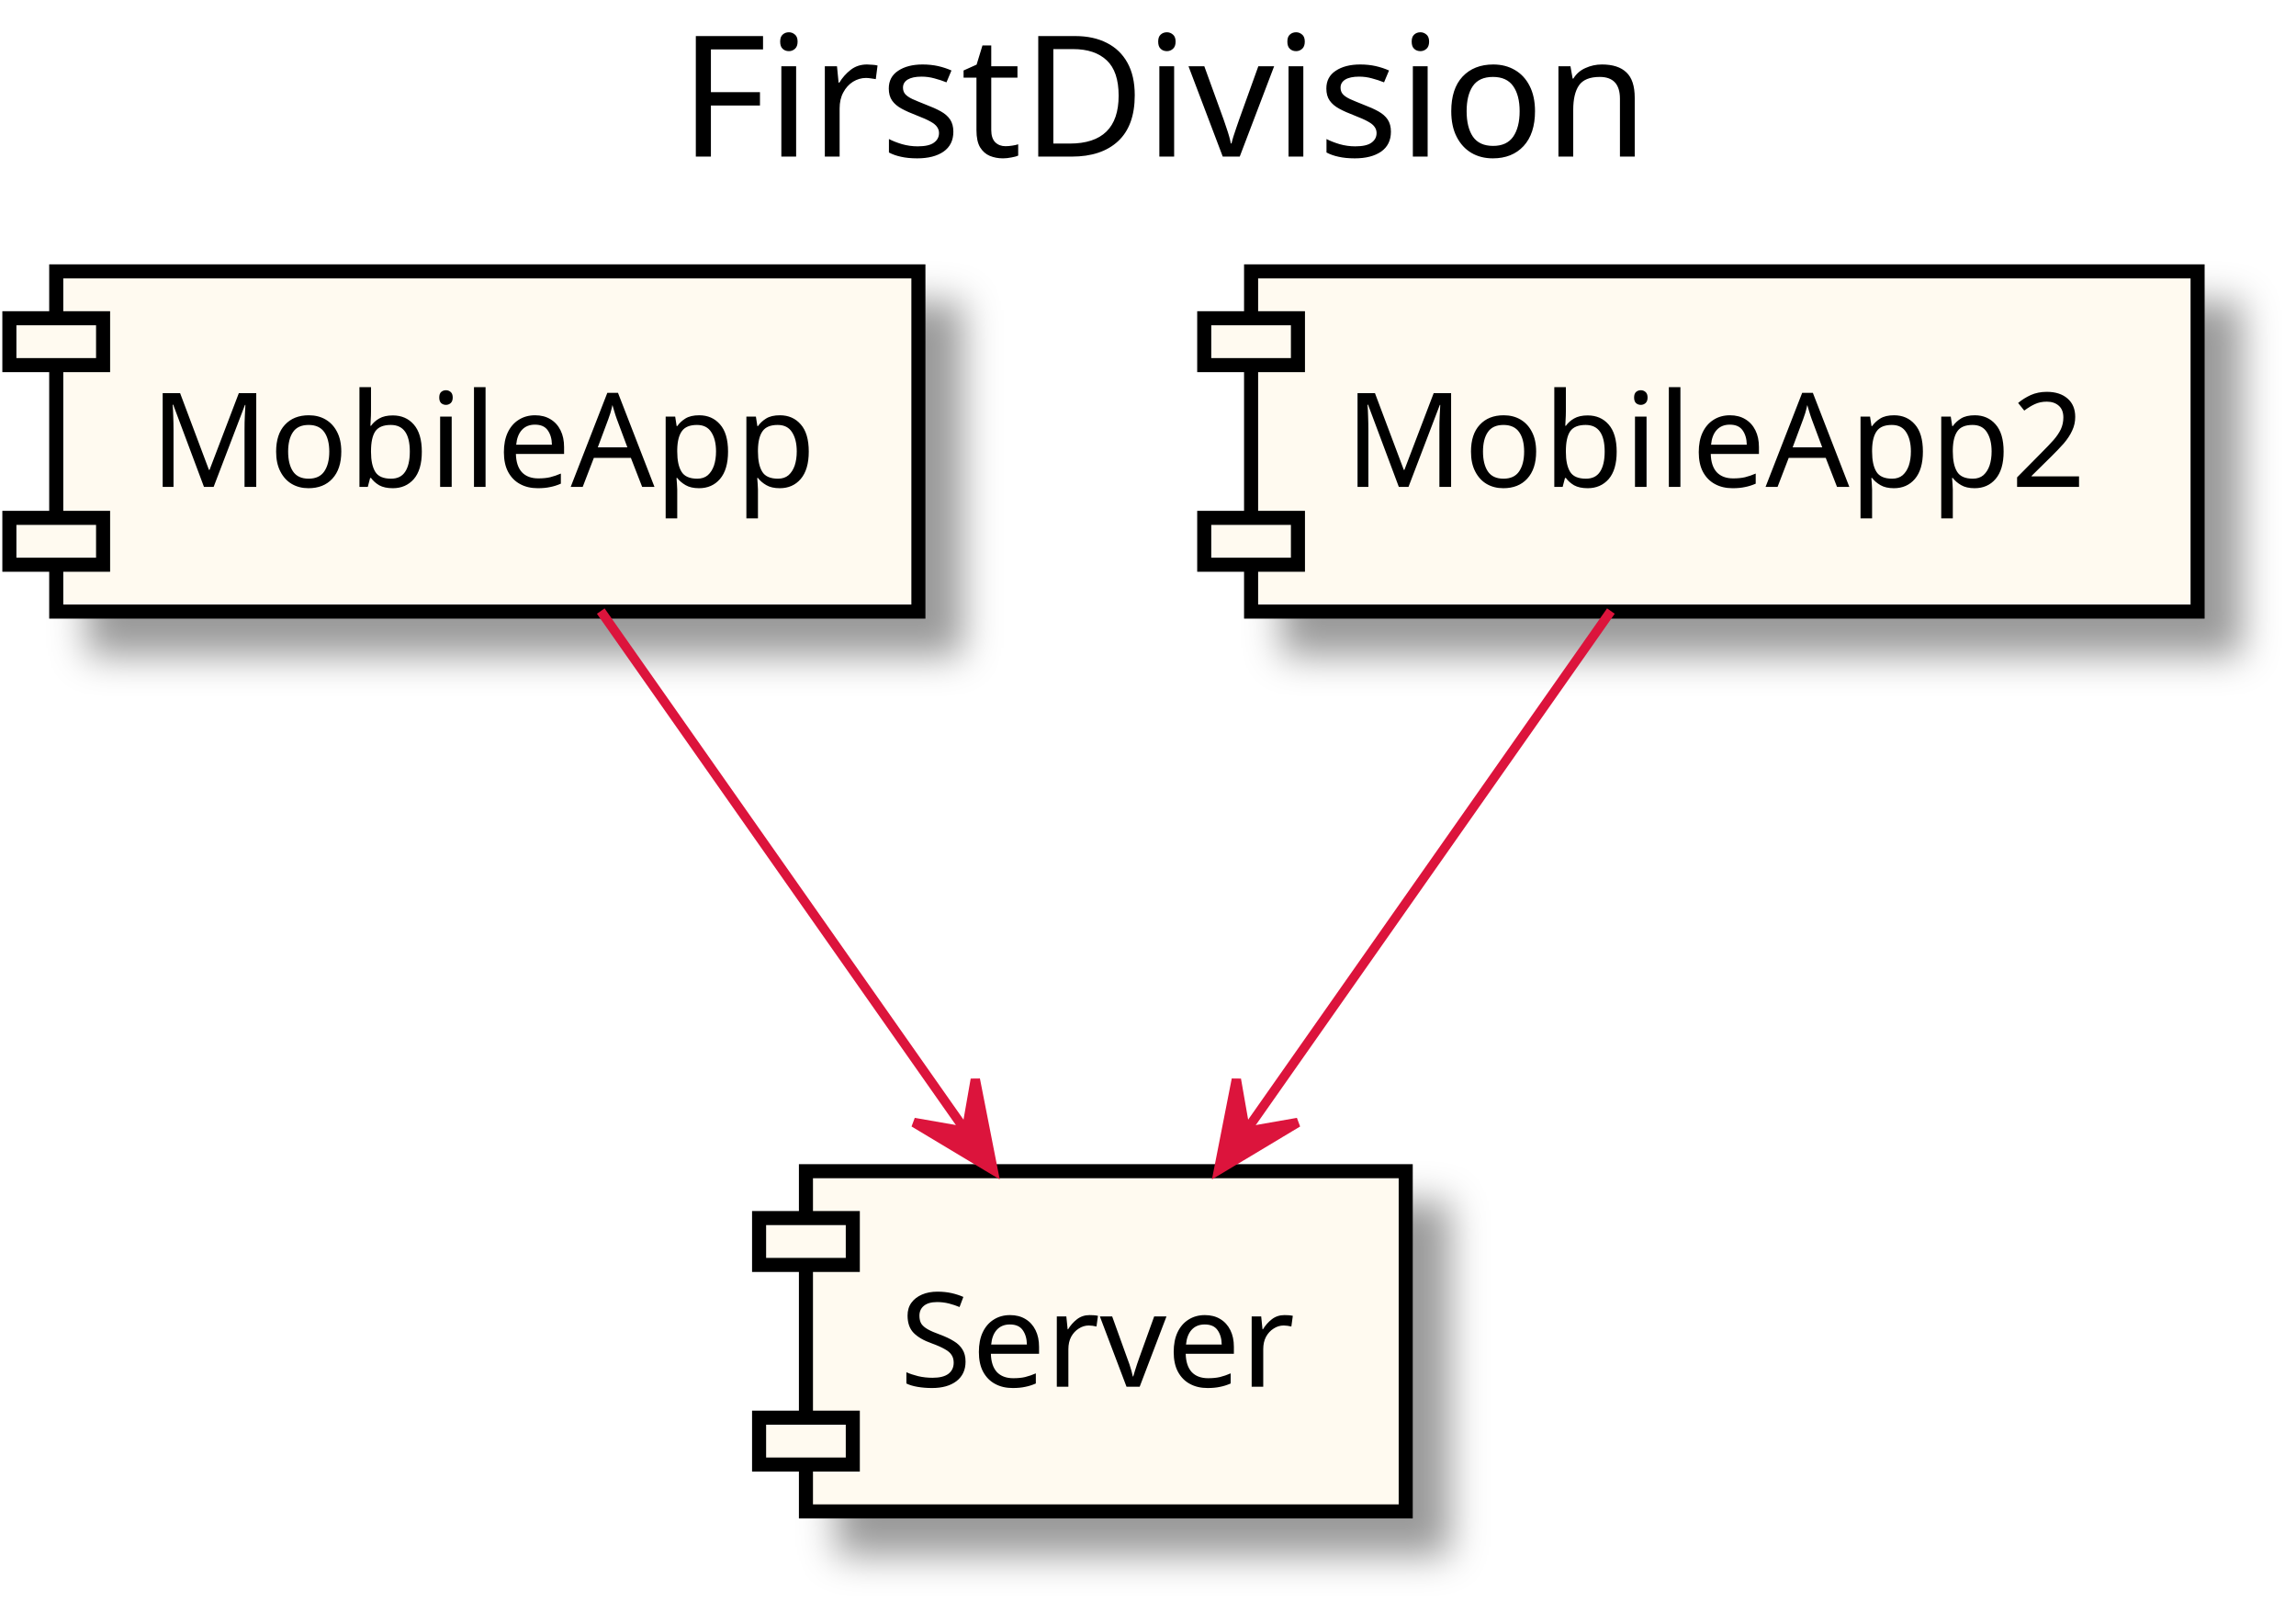
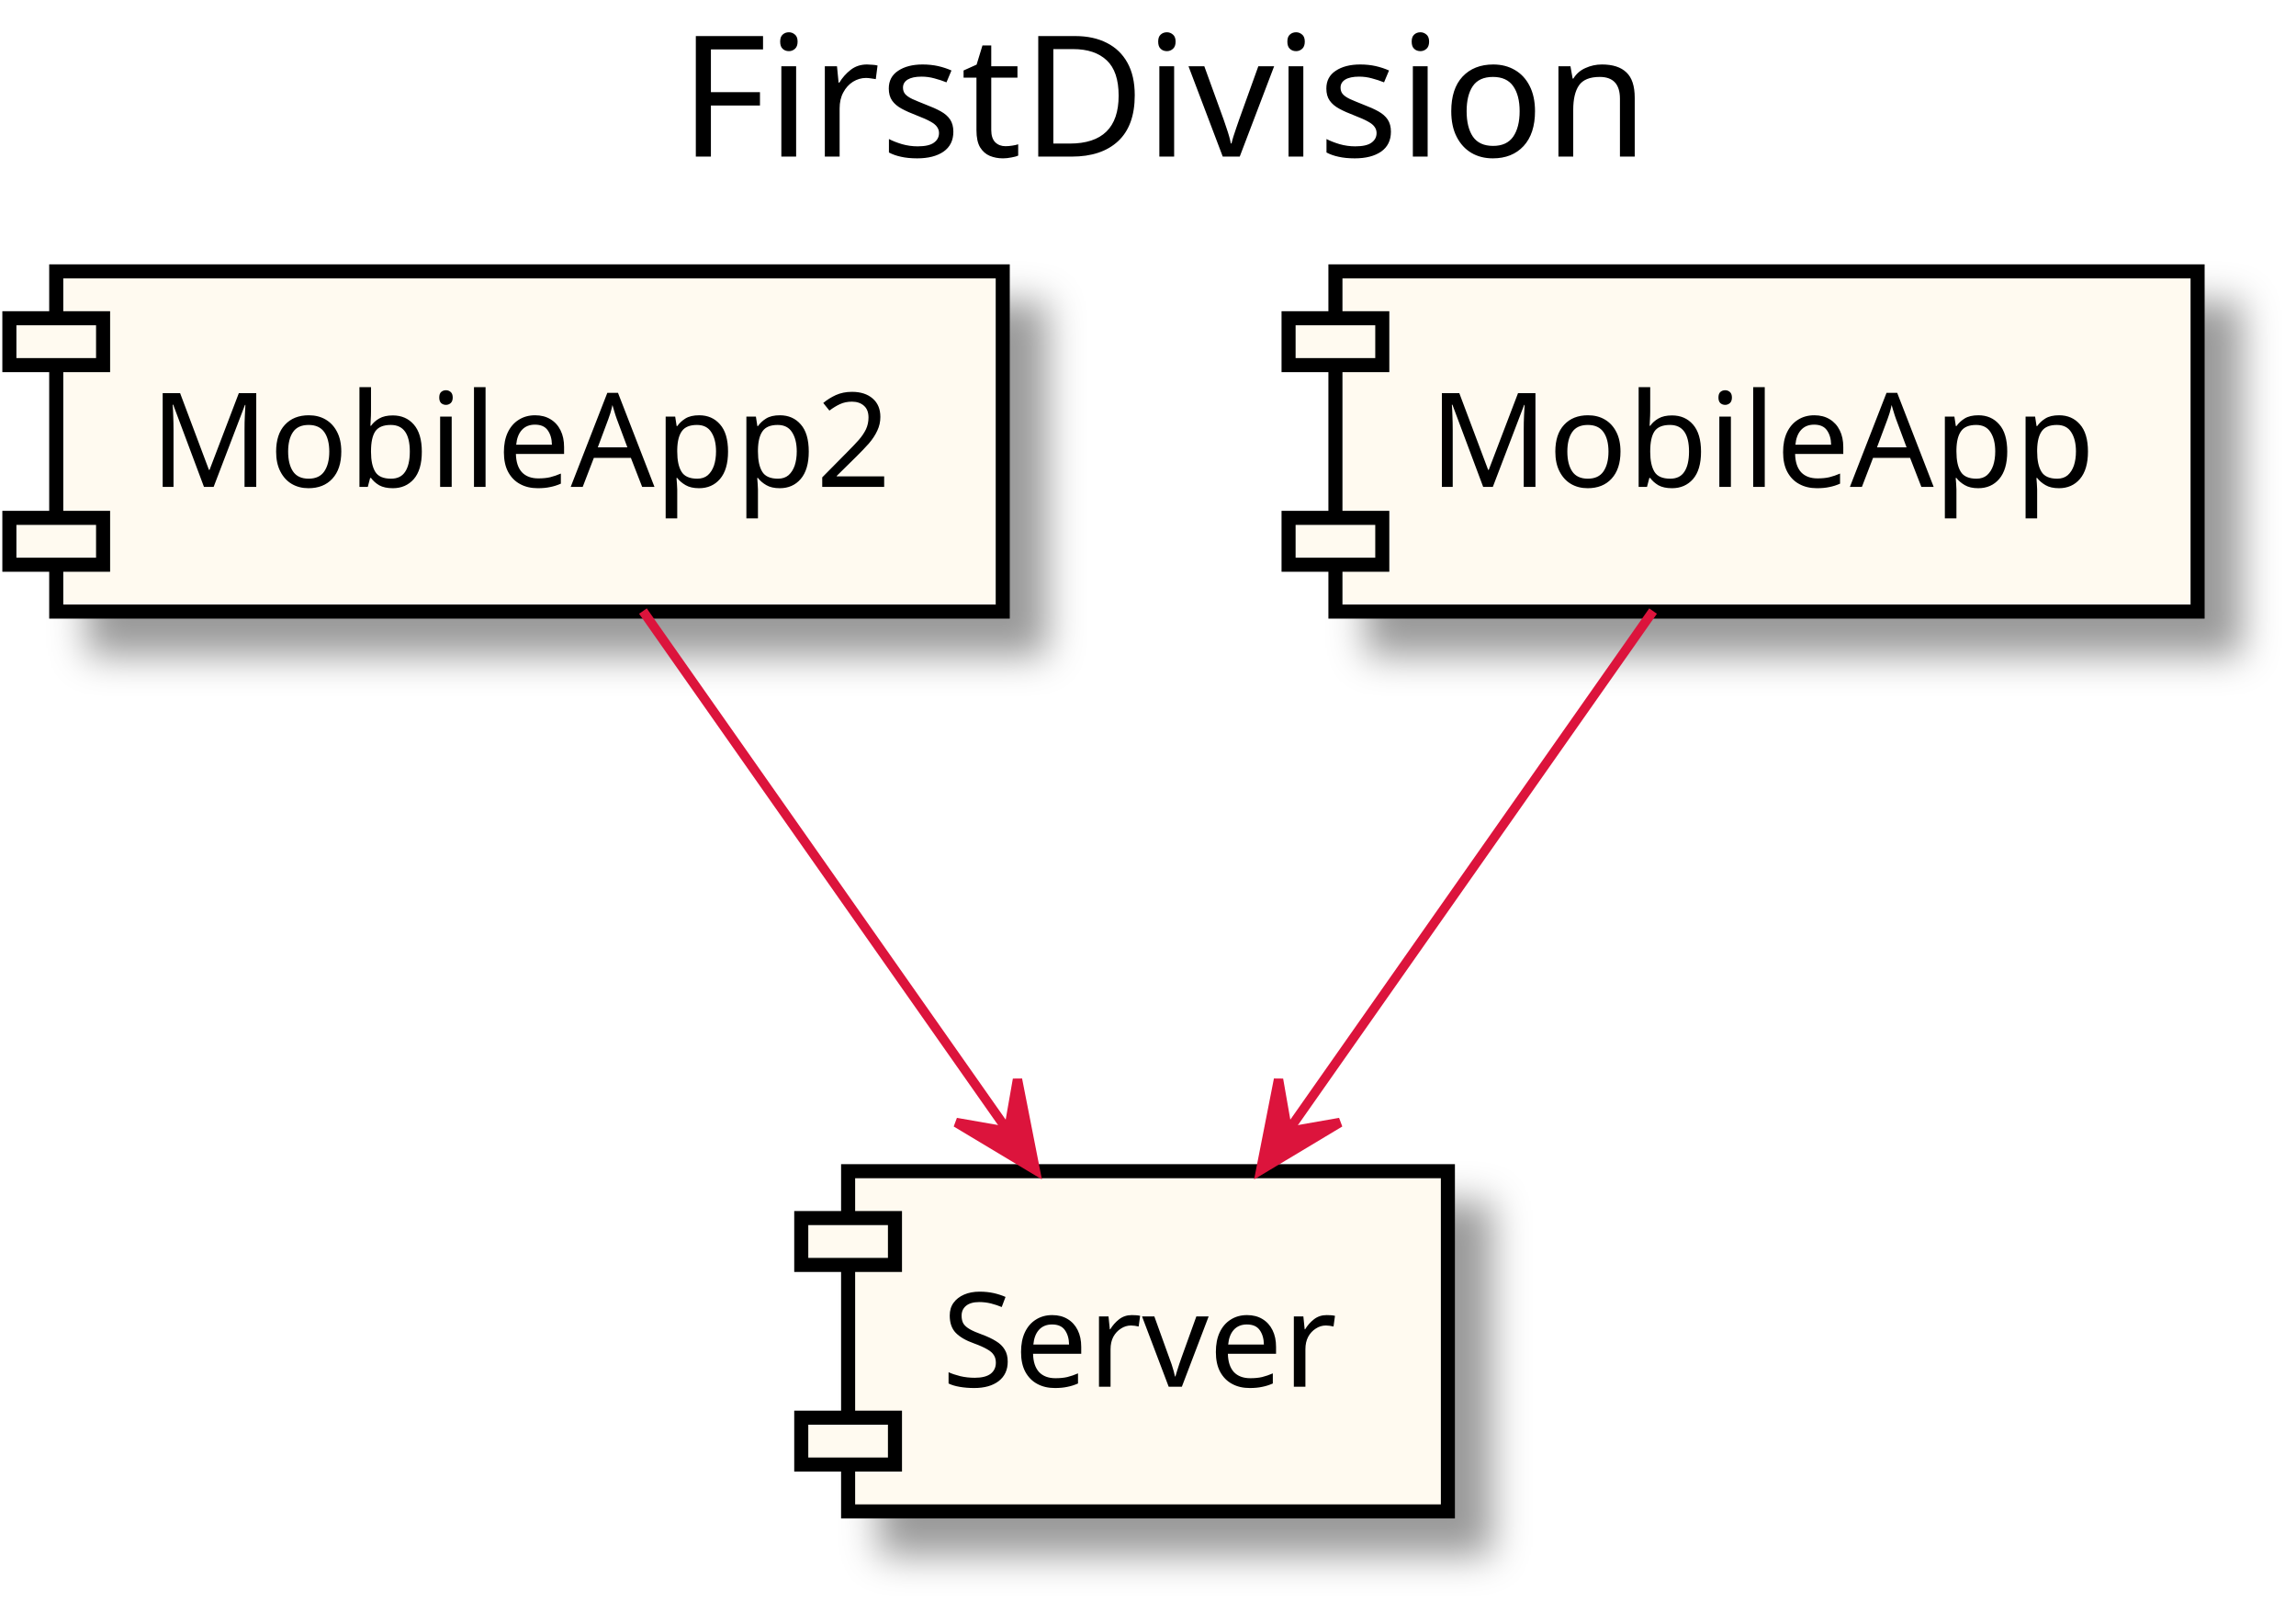
<svg xmlns="http://www.w3.org/2000/svg" contentScriptType="application/ecmascript" contentStyleType="text/css" height="172px" preserveAspectRatio="none" style="width:245px;height:172px;" version="1.1" viewBox="0 0 245 172" width="245px" zoomAndPan="magnify">
  <defs>
-     <filter height="300%" id="f5vyh3nowgeaa" width="300%" x="-1" y="-1">
+     <filter height="300%" id="f1v4s9xj85xdz0" width="300%" x="-1" y="-1">
      <feGaussianBlur result="blurOut" stdDeviation="2.0" />
      <feColorMatrix in="blurOut" result="blurOut2" type="matrix" values="0 0 0 0 0 0 0 0 0 0 0 0 0 0 0 0 0 0 .4 0" />
      <feOffset dx="4.0" dy="4.0" in="blurOut2" result="blurOut3" />
      <feBlend in="SourceGraphic" in2="blurOut3" mode="normal" />
    </filter>
  </defs>
  <g>
    <text fill="#000000" font-family="sans-serif" font-size="18" lengthAdjust="spacingAndGlyphs" textLength="108" x="72.5" y="16.708">FirstDivision</text>
-     <rect fill="#FFFAF0" filter="url(#f5vyh3nowgeaa)" height="36.297" style="stroke: #000000; stroke-width: 1.5;" width="92" x="6" y="28.953" />
+     <rect fill="#FFFAF0" filter="url(#f1v4s9xj85xdz0)" height="36.297" style="stroke: #000000; stroke-width: 1.5;" width="101" x="6" y="28.953" />
    <rect fill="#FFFAF0" height="5" style="stroke: #000000; stroke-width: 1.5;" width="10" x="1" y="33.953" />
    <rect fill="#FFFAF0" height="5" style="stroke: #000000; stroke-width: 1.5;" width="10" x="1" y="55.25" />
-     <text fill="#000000" font-family="sans-serif" font-size="14" lengthAdjust="spacingAndGlyphs" textLength="72" x="16" y="51.948">MobileApp</text>
-     <rect fill="#FFFAF0" filter="url(#f5vyh3nowgeaa)" height="36.297" style="stroke: #000000; stroke-width: 1.5;" width="64" x="86" y="124.953" />
-     <rect fill="#FFFAF0" height="5" style="stroke: #000000; stroke-width: 1.5;" width="10" x="81" y="129.953" />
-     <rect fill="#FFFAF0" height="5" style="stroke: #000000; stroke-width: 1.5;" width="10" x="81" y="151.25" />
-     <text fill="#000000" font-family="sans-serif" font-size="14" lengthAdjust="spacingAndGlyphs" textLength="44" x="96" y="147.948">Server</text>
-     <rect fill="#FFFAF0" filter="url(#f5vyh3nowgeaa)" height="36.297" style="stroke: #000000; stroke-width: 1.5;" width="101" x="133.5" y="28.953" />
-     <rect fill="#FFFAF0" height="5" style="stroke: #000000; stroke-width: 1.5;" width="10" x="128.5" y="33.953" />
-     <rect fill="#FFFAF0" height="5" style="stroke: #000000; stroke-width: 1.5;" width="10" x="128.5" y="55.25" />
-     <text fill="#000000" font-family="sans-serif" font-size="14" lengthAdjust="spacingAndGlyphs" textLength="81" x="143.5" y="51.948">MobileApp2</text>
-     <path d="M64.105,65.194 C75.084,80.83 91.303,103.93 103.079,120.702 " fill="none" id="_0-&gt;_1" style="stroke: #DC143C; stroke-width: 1.0;" />
-     <polygon fill="#DC143C" points="105.971,124.821,104.073,115.157,103.098,120.729,97.526,119.754,105.971,124.821" style="stroke: #DC143C; stroke-width: 1.0;" />
-     <path d="M171.895,65.194 C160.916,80.83 144.697,103.93 132.921,120.702 " fill="none" id="_2-&gt;_1" style="stroke: #DC143C; stroke-width: 1.0;" />
-     <polygon fill="#DC143C" points="130.029,124.821,138.475,119.755,132.902,120.73,131.928,115.157,130.029,124.821" style="stroke: #DC143C; stroke-width: 1.0;" />
+     <text fill="#000000" font-family="sans-serif" font-size="14" lengthAdjust="spacingAndGlyphs" textLength="81" x="16" y="51.948">MobileApp2</text>
+     <rect fill="#FFFAF0" filter="url(#f1v4s9xj85xdz0)" height="36.297" style="stroke: #000000; stroke-width: 1.5;" width="64" x="90.5" y="124.953" />
+     <rect fill="#FFFAF0" height="5" style="stroke: #000000; stroke-width: 1.5;" width="10" x="85.5" y="129.953" />
+     <rect fill="#FFFAF0" height="5" style="stroke: #000000; stroke-width: 1.5;" width="10" x="85.5" y="151.25" />
+     <text fill="#000000" font-family="sans-serif" font-size="14" lengthAdjust="spacingAndGlyphs" textLength="44" x="100.5" y="147.948">Server</text>
+     <rect fill="#FFFAF0" filter="url(#f1v4s9xj85xdz0)" height="36.297" style="stroke: #000000; stroke-width: 1.5;" width="92" x="142.5" y="28.953" />
+     <rect fill="#FFFAF0" height="5" style="stroke: #000000; stroke-width: 1.5;" width="10" x="137.5" y="33.953" />
+     <rect fill="#FFFAF0" height="5" style="stroke: #000000; stroke-width: 1.5;" width="10" x="137.5" y="55.25" />
+     <text fill="#000000" font-family="sans-serif" font-size="14" lengthAdjust="spacingAndGlyphs" textLength="72" x="152.5" y="51.948">MobileApp</text>
+     <path d="M68.605,65.194 C79.584,80.83 95.803,103.93 107.579,120.702 " fill="none" id="_0-&gt;_1" style="stroke: #DC143C; stroke-width: 1.0;" />
+     <polygon fill="#DC143C" points="110.471,124.821,108.572,115.157,107.598,120.73,102.025,119.755,110.471,124.821" style="stroke: #DC143C; stroke-width: 1.0;" />
+     <path d="M176.395,65.194 C165.416,80.83 149.197,103.93 137.421,120.702 " fill="none" id="_2-&gt;_1" style="stroke: #DC143C; stroke-width: 1.0;" />
+     <polygon fill="#DC143C" points="134.529,124.821,142.975,119.755,137.402,120.73,136.428,115.157,134.529,124.821" style="stroke: #DC143C; stroke-width: 1.0;" />
  </g>
</svg>
